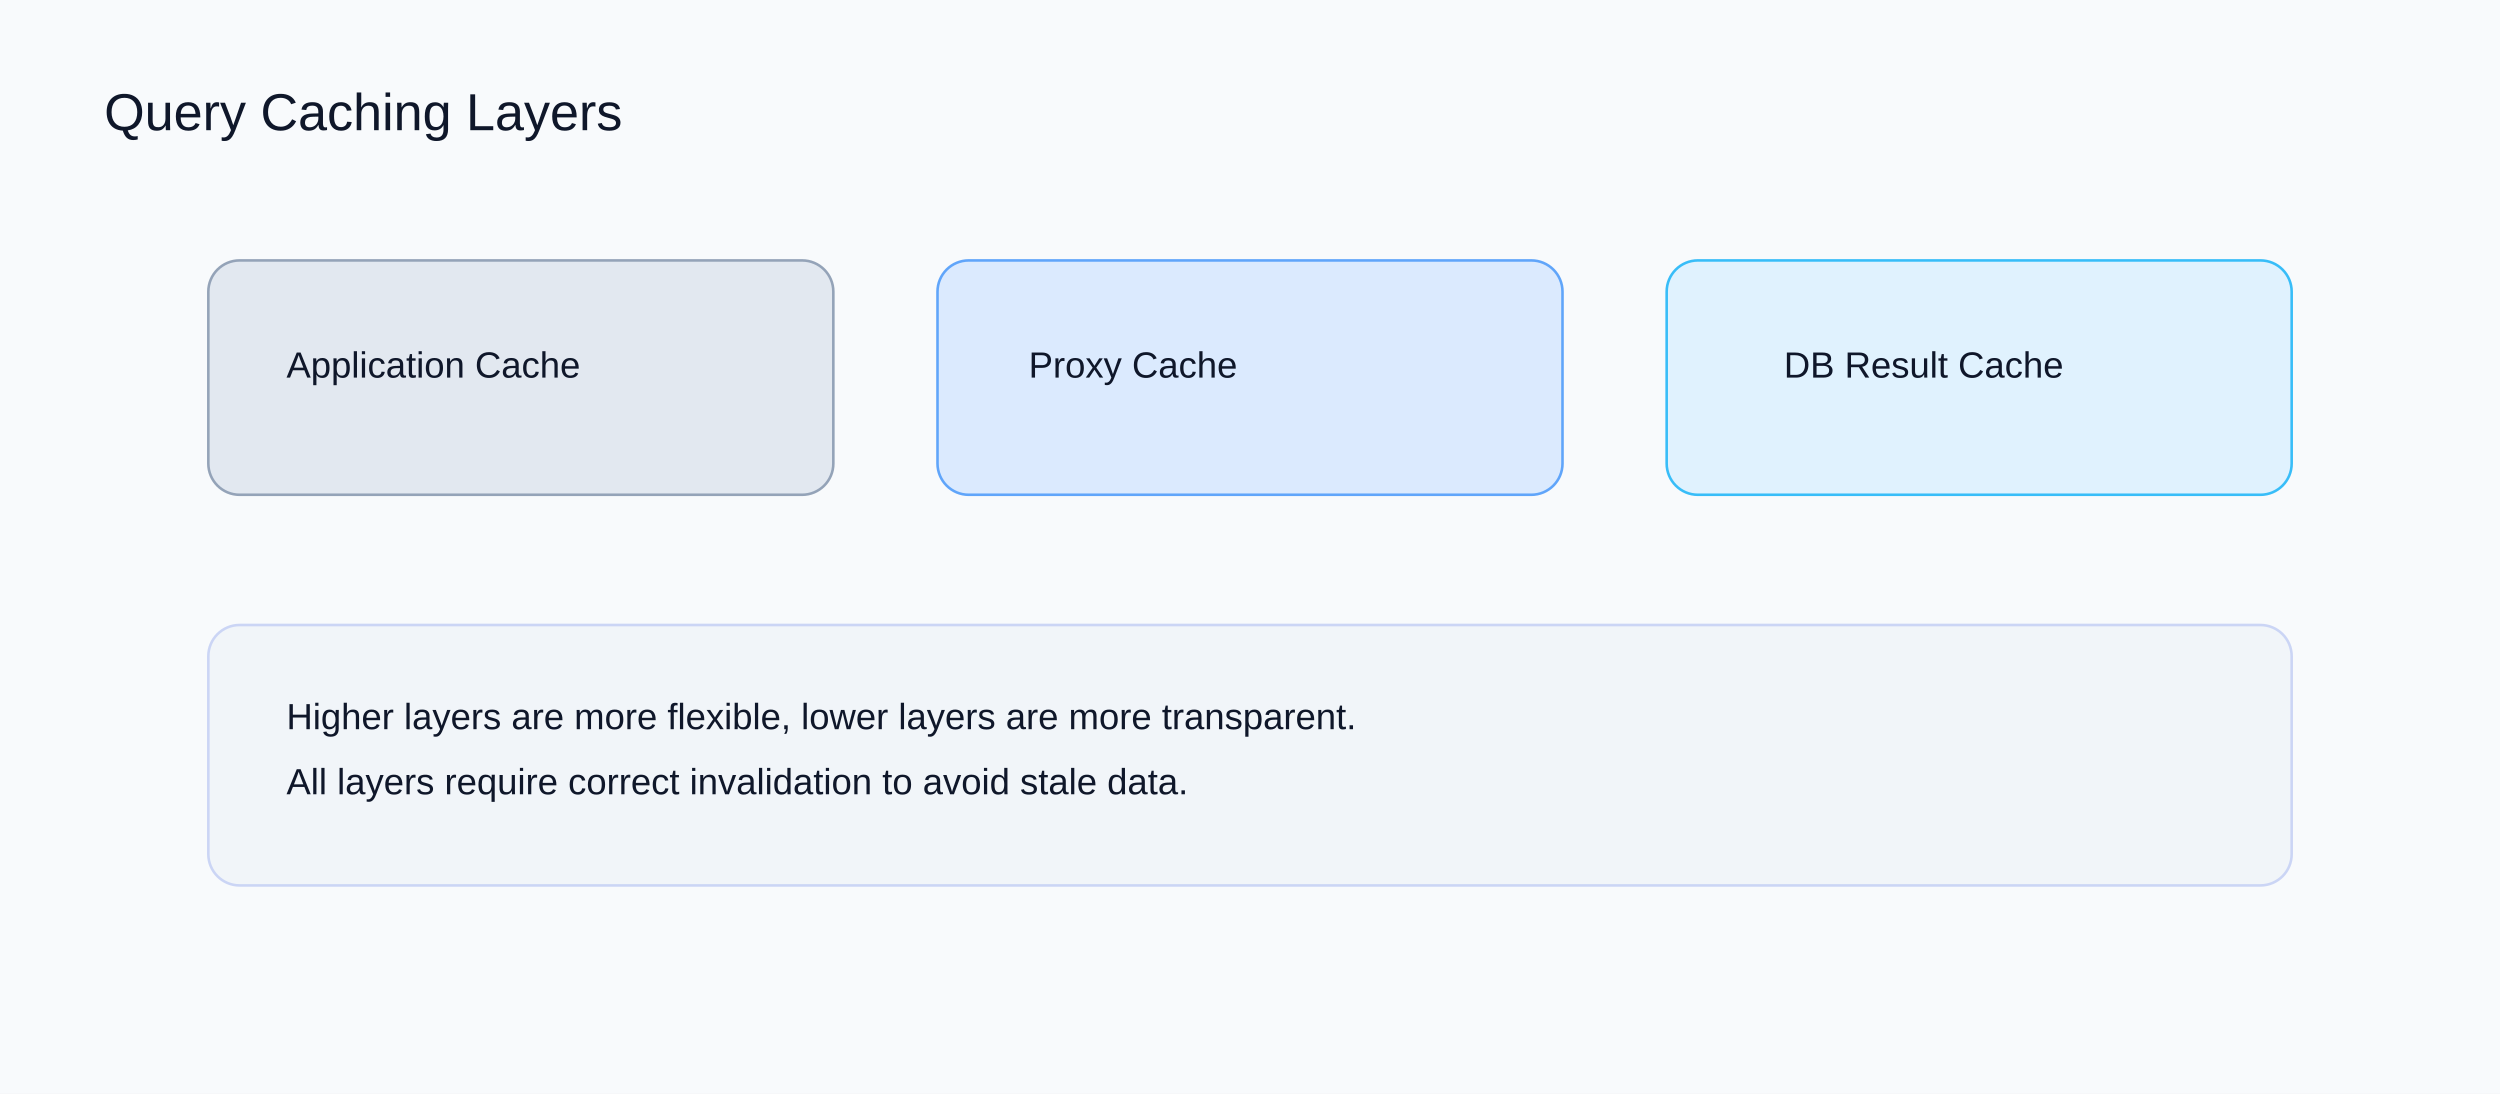
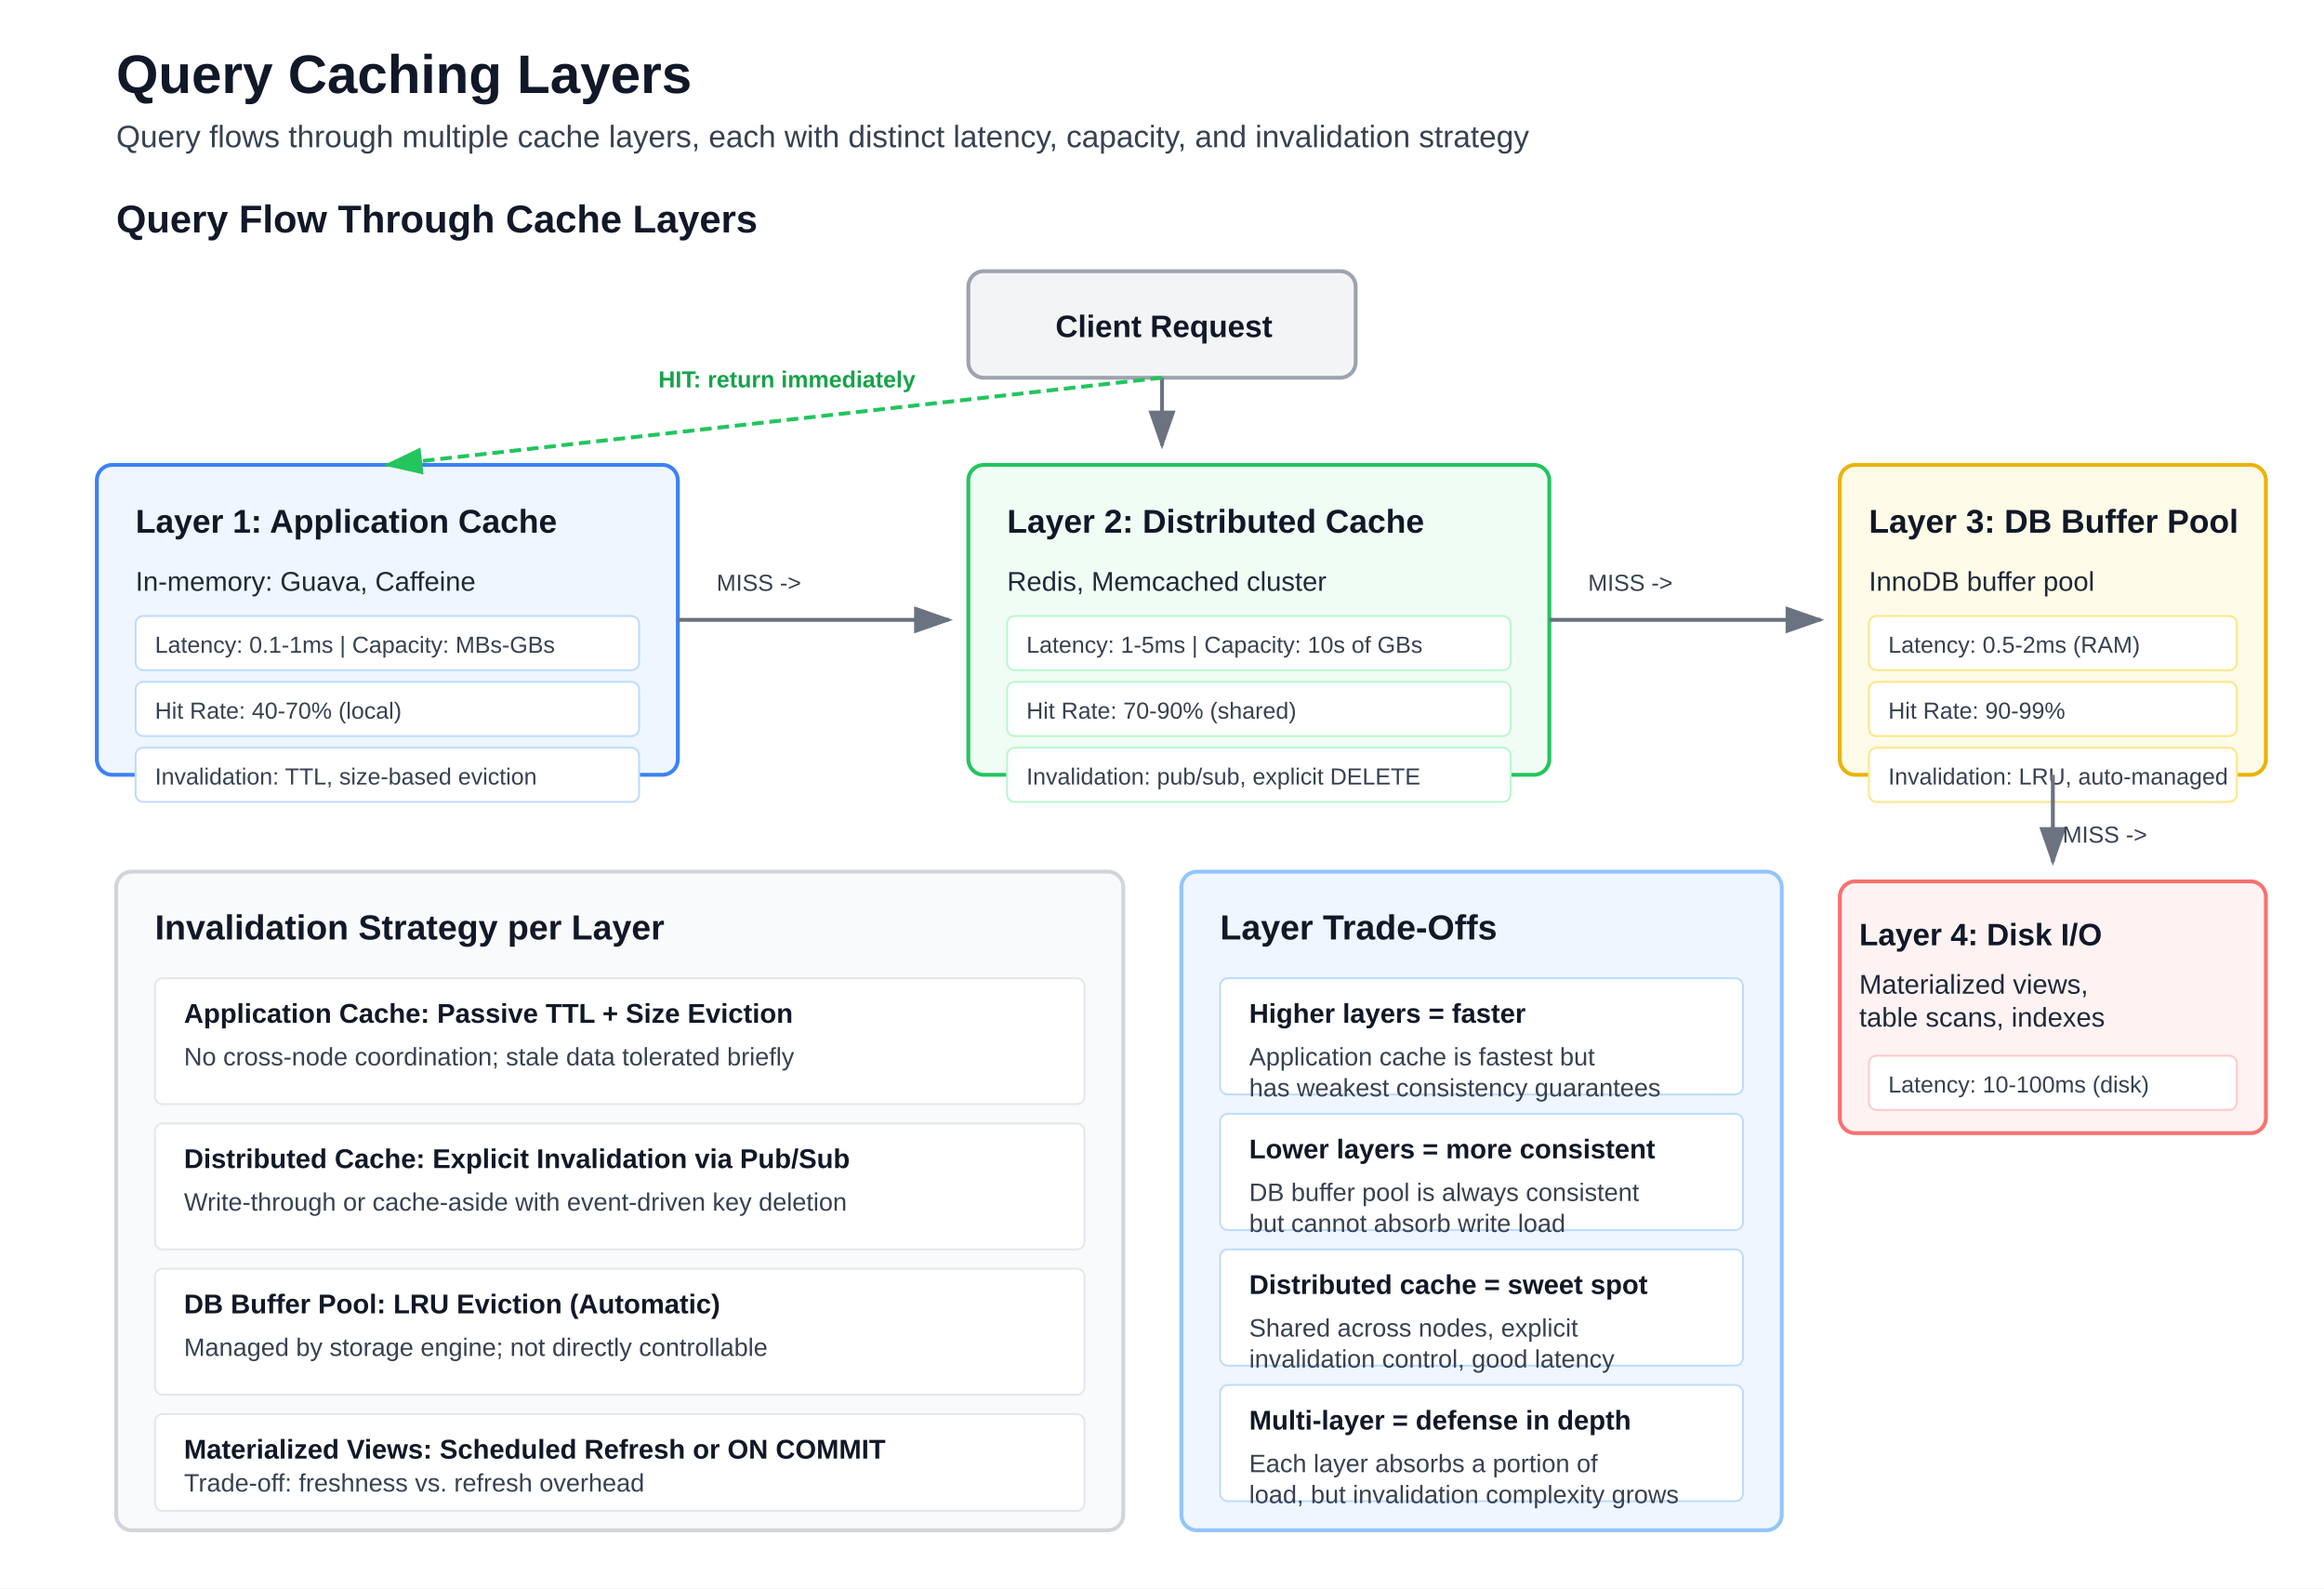
- <svg xmlns="http://www.w3.org/2000/svg" width="960" height="420" viewBox="0 0 960 420">
-   <rect width="960" height="420" fill="#f8fafc" />
-   <text x="40" y="50" font-family="Arial" font-size="20" fill="#0f172a">Query Caching Layers</text>
-   <rect x="80" y="100" width="240" height="90" rx="12" fill="#e2e8f0" stroke="#94a3b8" />
-   <text x="110" y="145" font-family="Arial" font-size="14" fill="#0f172a">Application Cache</text>
-   <rect x="360" y="100" width="240" height="90" rx="12" fill="#dbeafe" stroke="#60a5fa" />
-   <text x="395" y="145" font-family="Arial" font-size="14" fill="#0f172a">Proxy Cache</text>
-   <rect x="640" y="100" width="240" height="90" rx="12" fill="#e0f2fe" stroke="#38bdf8" />
-   <text x="685" y="145" font-family="Arial" font-size="14" fill="#0f172a">DB Result Cache</text>
-   <rect x="80" y="240" width="800" height="100" rx="12" fill="#f1f5f9" stroke="#cbd5f5" />
-   <text x="110" y="280" font-family="Arial" font-size="14" fill="#0f172a">Higher layers are more flexible, lower layers are more transparent.</text>
-   <text x="110" y="305" font-family="Arial" font-size="14" fill="#0f172a">All layers require correct invalidation to avoid stale data.</text>
+ <svg xmlns="http://www.w3.org/2000/svg" width="1200" height="820" viewBox="0 0 1200 820">
+   <defs>
+     <marker id="ah" markerWidth="10" markerHeight="7" refX="9" refY="3.5" orient="auto">
+       <polygon points="0 0, 10 3.5, 0 7" fill="#6b7280" />
+     </marker>
+     <marker id="ah-green" markerWidth="10" markerHeight="7" refX="9" refY="3.5" orient="auto">
+       <polygon points="0 0, 10 3.5, 0 7" fill="#22c55e" />
+     </marker>
+     <marker id="ah-red" markerWidth="10" markerHeight="7" refX="9" refY="3.5" orient="auto">
+       <polygon points="0 0, 10 3.5, 0 7" fill="#ef4444" />
+     </marker>
+   </defs>
+   <rect width="1200" height="820" fill="#ffffff" />
+   <text x="60" y="48" font-family="Arial, sans-serif" font-size="28" font-weight="700" fill="#111827">Query Caching Layers</text>
+   <text x="60" y="76" font-family="Arial, sans-serif" font-size="16" font-weight="400" fill="#374151">Query flows through multiple cache layers, each with distinct latency, capacity, and invalidation strategy</text>
+   <text x="60" y="120" font-family="Arial, sans-serif" font-size="20" font-weight="700" fill="#111827">Query Flow Through Cache Layers</text>
+   <rect x="500" y="140" width="200" height="55" rx="8" fill="#f3f4f6" stroke="#9ca3af" stroke-width="2" />
+   <text x="545" y="174" font-family="Arial, sans-serif" font-size="16" font-weight="700" fill="#111827">Client Request</text>
+   <line x1="600" y1="195" x2="600" y2="230" stroke="#6b7280" stroke-width="2" marker-end="url(#ah)" />
+   <rect x="50" y="240" width="300" height="160" rx="8" fill="#eff6ff" stroke="#3b82f6" stroke-width="2" />
+   <text x="70" y="275" font-family="Arial, sans-serif" font-size="17" font-weight="700" fill="#111827">Layer 1: Application Cache</text>
+   <text x="70" y="305" font-family="Arial, sans-serif" font-size="14" font-weight="400" fill="#1f2937">In-memory: Guava, Caffeine</text>
+   <rect x="70" y="318" width="260" height="28" rx="4" fill="#ffffff" stroke="#bfdbfe" stroke-width="1" />
+   <text x="80" y="337" font-family="Arial, sans-serif" font-size="12" font-weight="400" fill="#374151">Latency: 0.1-1ms | Capacity: MBs-GBs</text>
+   <rect x="70" y="352" width="260" height="28" rx="4" fill="#ffffff" stroke="#bfdbfe" stroke-width="1" />
+   <text x="80" y="371" font-family="Arial, sans-serif" font-size="12" font-weight="400" fill="#374151">Hit Rate: 40-70% (local)</text>
+   <rect x="70" y="386" width="260" height="28" rx="4" fill="#ffffff" stroke="#bfdbfe" stroke-width="1" />
+   <text x="80" y="405" font-family="Arial, sans-serif" font-size="12" font-weight="400" fill="#374151">Invalidation: TTL, size-based eviction</text>
+   <line x1="600" y1="195" x2="200" y2="240" stroke="#22c55e" stroke-width="2" stroke-dasharray="6,3" marker-end="url(#ah-green)" />
+   <text x="340" y="200" font-family="Arial, sans-serif" font-size="12" font-weight="700" fill="#16a34a">HIT: return immediately</text>
+   <line x1="350" y1="320" x2="490" y2="320" stroke="#6b7280" stroke-width="2" marker-end="url(#ah)" />
+   <text x="370" y="305" font-family="Arial, sans-serif" font-size="12" font-weight="400" fill="#374151">MISS -&gt;</text>
+   <rect x="500" y="240" width="300" height="160" rx="8" fill="#f0fdf4" stroke="#22c55e" stroke-width="2" />
+   <text x="520" y="275" font-family="Arial, sans-serif" font-size="17" font-weight="700" fill="#111827">Layer 2: Distributed Cache</text>
+   <text x="520" y="305" font-family="Arial, sans-serif" font-size="14" font-weight="400" fill="#1f2937">Redis, Memcached cluster</text>
+   <rect x="520" y="318" width="260" height="28" rx="4" fill="#ffffff" stroke="#bbf7d0" stroke-width="1" />
+   <text x="530" y="337" font-family="Arial, sans-serif" font-size="12" font-weight="400" fill="#374151">Latency: 1-5ms | Capacity: 10s of GBs</text>
+   <rect x="520" y="352" width="260" height="28" rx="4" fill="#ffffff" stroke="#bbf7d0" stroke-width="1" />
+   <text x="530" y="371" font-family="Arial, sans-serif" font-size="12" font-weight="400" fill="#374151">Hit Rate: 70-90% (shared)</text>
+   <rect x="520" y="386" width="260" height="28" rx="4" fill="#ffffff" stroke="#bbf7d0" stroke-width="1" />
+   <text x="530" y="405" font-family="Arial, sans-serif" font-size="12" font-weight="400" fill="#374151">Invalidation: pub/sub, explicit DELETE</text>
+   <line x1="800" y1="320" x2="940" y2="320" stroke="#6b7280" stroke-width="2" marker-end="url(#ah)" />
+   <text x="820" y="305" font-family="Arial, sans-serif" font-size="12" font-weight="400" fill="#374151">MISS -&gt;</text>
+   <rect x="950" y="240" width="220" height="160" rx="8" fill="#fefce8" stroke="#eab308" stroke-width="2" />
+   <text x="965" y="275" font-family="Arial, sans-serif" font-size="17" font-weight="700" fill="#111827">Layer 3: DB Buffer Pool</text>
+   <text x="965" y="305" font-family="Arial, sans-serif" font-size="14" font-weight="400" fill="#1f2937">InnoDB buffer pool</text>
+   <rect x="965" y="318" width="190" height="28" rx="4" fill="#ffffff" stroke="#fde68a" stroke-width="1" />
+   <text x="975" y="337" font-family="Arial, sans-serif" font-size="12" font-weight="400" fill="#374151">Latency: 0.5-2ms (RAM)</text>
+   <rect x="965" y="352" width="190" height="28" rx="4" fill="#ffffff" stroke="#fde68a" stroke-width="1" />
+   <text x="975" y="371" font-family="Arial, sans-serif" font-size="12" font-weight="400" fill="#374151">Hit Rate: 90-99%</text>
+   <rect x="965" y="386" width="190" height="28" rx="4" fill="#ffffff" stroke="#fde68a" stroke-width="1" />
+   <text x="975" y="405" font-family="Arial, sans-serif" font-size="12" font-weight="400" fill="#374151">Invalidation: LRU, auto-managed</text>
+   <line x1="1060" y1="400" x2="1060" y2="445" stroke="#6b7280" stroke-width="2" marker-end="url(#ah)" />
+   <text x="1065" y="435" font-family="Arial, sans-serif" font-size="12" font-weight="400" fill="#374151">MISS -&gt;</text>
+   <rect x="950" y="455" width="220" height="130" rx="8" fill="#fef2f2" stroke="#f87171" stroke-width="2" />
+   <text x="960" y="488" font-family="Arial, sans-serif" font-size="16" font-weight="700" fill="#111827">Layer 4: Disk I/O</text>
+   <text x="960" y="513" font-family="Arial, sans-serif" font-size="14" font-weight="400" fill="#1f2937">Materialized views,</text>
+   <text x="960" y="530" font-family="Arial, sans-serif" font-size="14" font-weight="400" fill="#1f2937">table scans, indexes</text>
+   <rect x="965" y="545" width="190" height="28" rx="4" fill="#ffffff" stroke="#fecaca" stroke-width="1" />
+   <text x="975" y="564" font-family="Arial, sans-serif" font-size="12" font-weight="400" fill="#374151">Latency: 10-100ms (disk)</text>
+   <rect x="60" y="450" width="520" height="340" rx="8" fill="#f9fafb" stroke="#d1d5db" stroke-width="2" />
+   <text x="80" y="485" font-family="Arial, sans-serif" font-size="18" font-weight="700" fill="#111827">Invalidation Strategy per Layer</text>
+   <rect x="80" y="505" width="480" height="65" rx="4" fill="#ffffff" stroke="#e5e7eb" stroke-width="1" />
+   <text x="95" y="528" font-family="Arial, sans-serif" font-size="14" font-weight="700" fill="#111827">Application Cache: Passive TTL + Size Eviction</text>
+   <text x="95" y="550" font-family="Arial, sans-serif" font-size="13" font-weight="400" fill="#374151">No cross-node coordination; stale data tolerated briefly</text>
+   <rect x="80" y="580" width="480" height="65" rx="4" fill="#ffffff" stroke="#e5e7eb" stroke-width="1" />
+   <text x="95" y="603" font-family="Arial, sans-serif" font-size="14" font-weight="700" fill="#111827">Distributed Cache: Explicit Invalidation via Pub/Sub</text>
+   <text x="95" y="625" font-family="Arial, sans-serif" font-size="13" font-weight="400" fill="#374151">Write-through or cache-aside with event-driven key deletion</text>
+   <rect x="80" y="655" width="480" height="65" rx="4" fill="#ffffff" stroke="#e5e7eb" stroke-width="1" />
+   <text x="95" y="678" font-family="Arial, sans-serif" font-size="14" font-weight="700" fill="#111827">DB Buffer Pool: LRU Eviction (Automatic)</text>
+   <text x="95" y="700" font-family="Arial, sans-serif" font-size="13" font-weight="400" fill="#374151">Managed by storage engine; not directly controllable</text>
+   <rect x="80" y="730" width="480" height="50" rx="4" fill="#ffffff" stroke="#e5e7eb" stroke-width="1" />
+   <text x="95" y="753" font-family="Arial, sans-serif" font-size="14" font-weight="700" fill="#111827">Materialized Views: Scheduled Refresh or ON COMMIT</text>
+   <text x="95" y="770" font-family="Arial, sans-serif" font-size="13" font-weight="400" fill="#374151">Trade-off: freshness vs. refresh overhead</text>
+   <rect x="610" y="450" width="310" height="340" rx="8" fill="#eff6ff" stroke="#93c5fd" stroke-width="2" />
+   <text x="630" y="485" font-family="Arial, sans-serif" font-size="18" font-weight="700" fill="#111827">Layer Trade-Offs</text>
+   <rect x="630" y="505" width="270" height="60" rx="4" fill="#ffffff" stroke="#bfdbfe" stroke-width="1" />
+   <text x="645" y="528" font-family="Arial, sans-serif" font-size="14" font-weight="700" fill="#111827">Higher layers = faster</text>
+   <text x="645" y="550" font-family="Arial, sans-serif" font-size="13" font-weight="400" fill="#374151">Application cache is fastest but</text>
+   <text x="645" y="566" font-family="Arial, sans-serif" font-size="13" font-weight="400" fill="#374151">has weakest consistency guarantees</text>
+   <rect x="630" y="575" width="270" height="60" rx="4" fill="#ffffff" stroke="#bfdbfe" stroke-width="1" />
+   <text x="645" y="598" font-family="Arial, sans-serif" font-size="14" font-weight="700" fill="#111827">Lower layers = more consistent</text>
+   <text x="645" y="620" font-family="Arial, sans-serif" font-size="13" font-weight="400" fill="#374151">DB buffer pool is always consistent</text>
+   <text x="645" y="636" font-family="Arial, sans-serif" font-size="13" font-weight="400" fill="#374151">but cannot absorb write load</text>
+   <rect x="630" y="645" width="270" height="60" rx="4" fill="#ffffff" stroke="#bfdbfe" stroke-width="1" />
+   <text x="645" y="668" font-family="Arial, sans-serif" font-size="14" font-weight="700" fill="#111827">Distributed cache = sweet spot</text>
+   <text x="645" y="690" font-family="Arial, sans-serif" font-size="13" font-weight="400" fill="#374151">Shared across nodes, explicit</text>
+   <text x="645" y="706" font-family="Arial, sans-serif" font-size="13" font-weight="400" fill="#374151">invalidation control, good latency</text>
+   <rect x="630" y="715" width="270" height="60" rx="4" fill="#ffffff" stroke="#bfdbfe" stroke-width="1" />
+   <text x="645" y="738" font-family="Arial, sans-serif" font-size="14" font-weight="700" fill="#111827">Multi-layer = defense in depth</text>
+   <text x="645" y="760" font-family="Arial, sans-serif" font-size="13" font-weight="400" fill="#374151">Each layer absorbs a portion of</text>
+   <text x="645" y="776" font-family="Arial, sans-serif" font-size="13" font-weight="400" fill="#374151">load, but invalidation complexity grows</text>
</svg>
